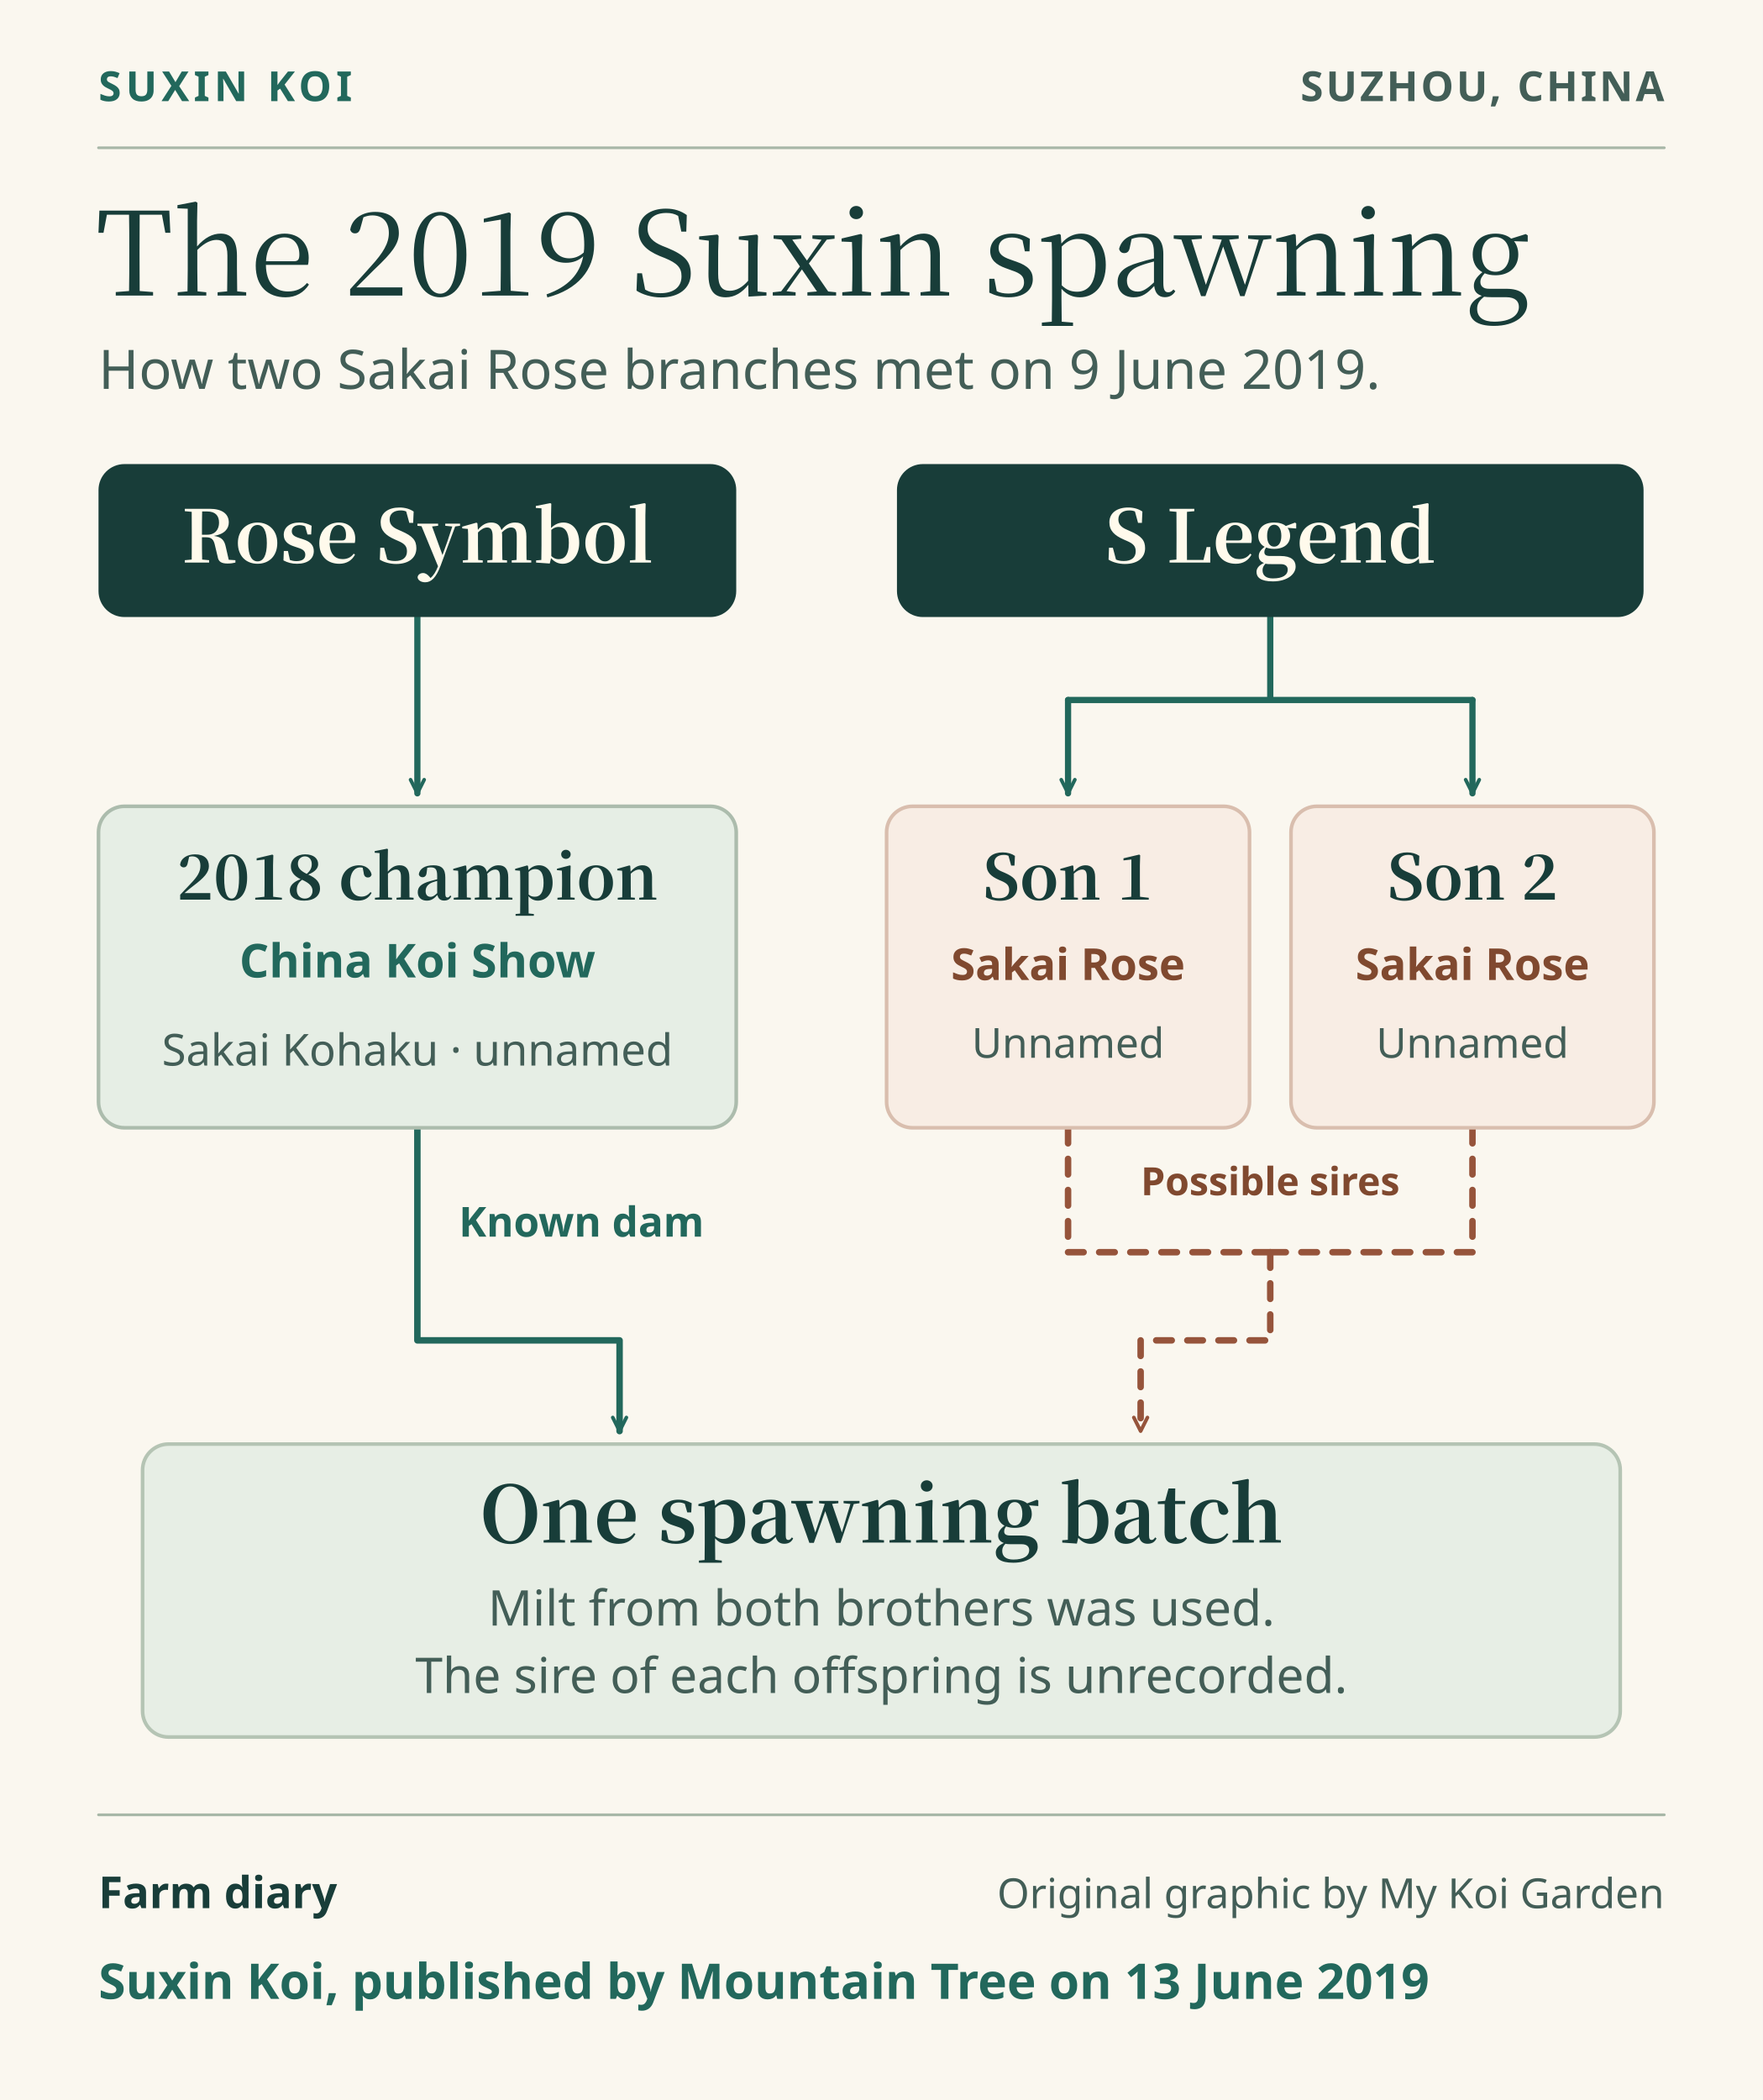
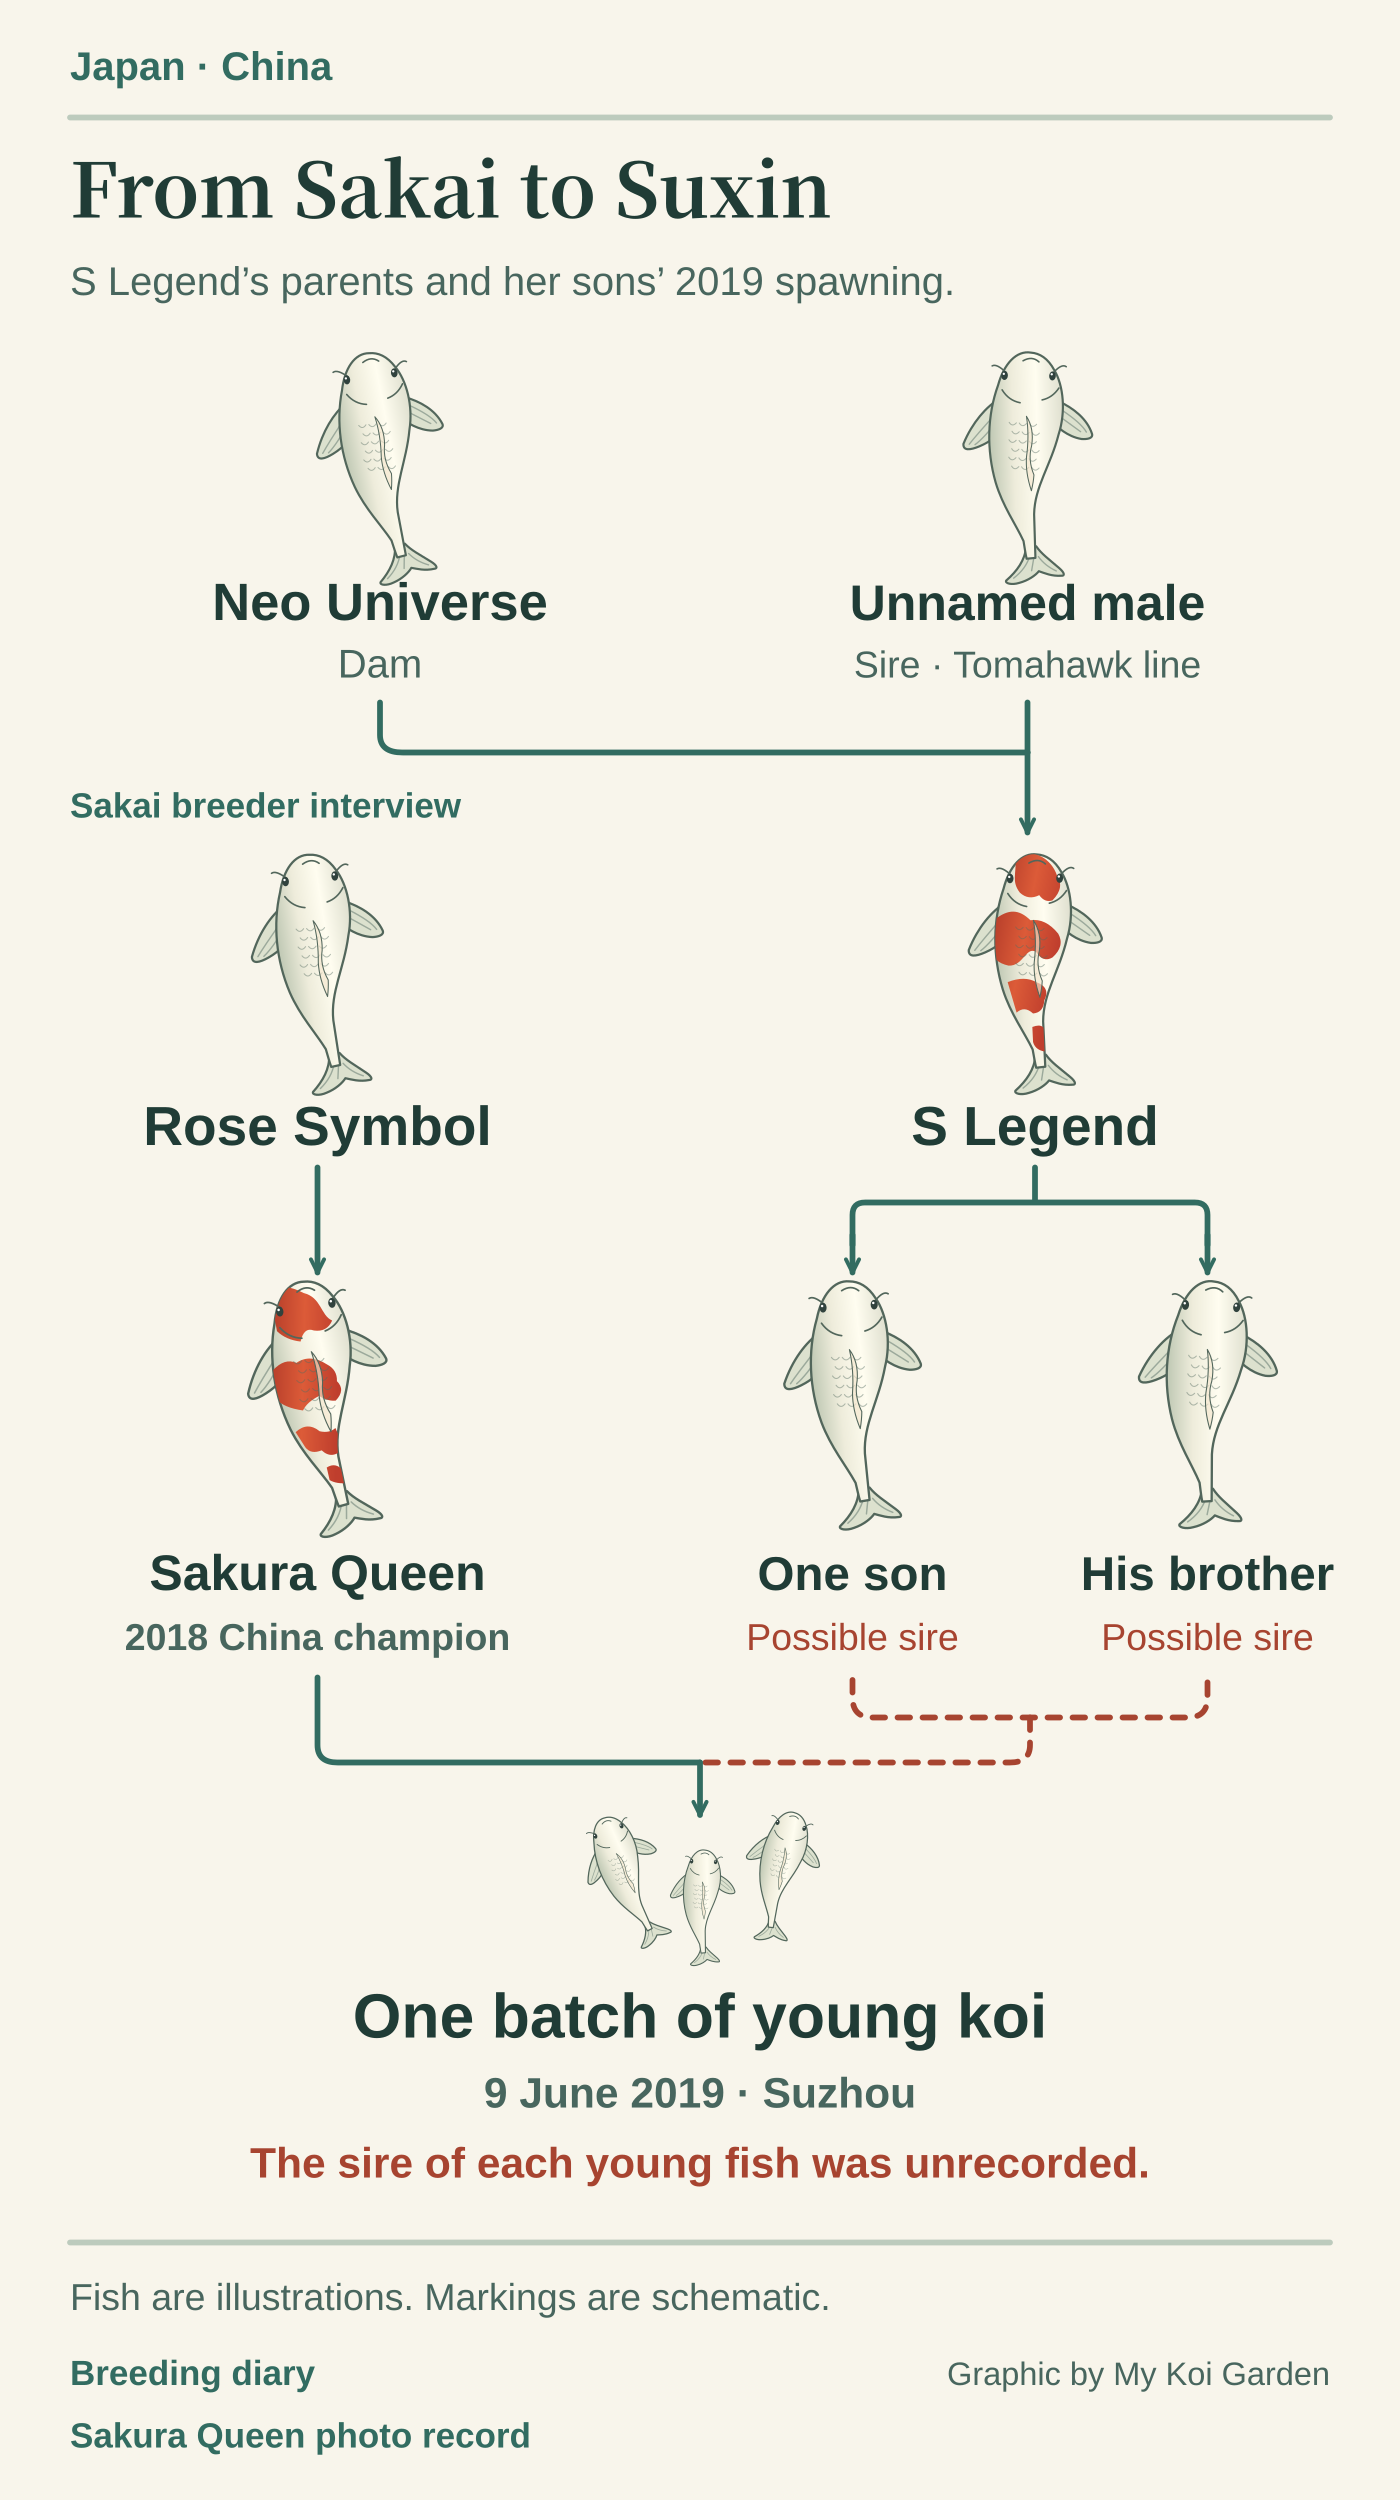
- <svg xmlns="http://www.w3.org/2000/svg" xmlns:xlink="http://www.w3.org/1999/xlink" width="680" height="810" viewBox="0 0 680 810" role="img" aria-labelledby="chart-title chart-description" xml:lang="en" style="max-width:100%; height:auto; display:block;">
+ <svg xmlns="http://www.w3.org/2000/svg" xmlns:xlink="http://www.w3.org/1999/xlink" role="img" aria-labelledby="title desc" xml:lang="en" width="560" height="1000" viewBox="0 0 560 1000">
  <defs>
-     <marker id="dam" viewBox="0 0 8 8" refX="7" refY="4" markerWidth="7" markerHeight="7" orient="auto" markerUnits="userSpaceOnUse">
-       <path d="M1 1 L7 4 L1 7" fill="none" stroke="#22685C" stroke-width="1.6" stroke-linecap="round" stroke-linejoin="round" />
+     <linearGradient id="skin" x1="0" x2="1" y1="0.3" y2="0">
+       <stop offset="0" stop-color="#c3cbb7" />
+       <stop offset=".28" stop-color="#eeecdb" />
+       <stop offset=".59" stop-color="#fffdf0" />
+       <stop offset="1" stop-color="#d8d9c8" />
+     </linearGradient>
+     <linearGradient id="pigment" x1="0" x2="1" y1="0" y2=".4">
+       <stop stop-color="#ad3727" />
+       <stop offset=".54" stop-color="#dc5b38" />
+       <stop offset="1" stop-color="#bf3e2d" />
+     </linearGradient>
+     <marker id="arr" viewBox="0 0 8 8" refX="7" refY="4" markerWidth="7" markerHeight="7" orient="auto" markerUnits="userSpaceOnUse">
+       <path d="M1 1 L7 4 L1 7" stroke="#326c61" stroke-width="1.8" fill="none" stroke-linecap="round" stroke-linejoin="round" />
    </marker>
-     <marker id="sire" viewBox="0 0 8 8" refX="7" refY="4" markerWidth="7" markerHeight="7" orient="auto" markerUnits="userSpaceOnUse">
-       <path d="M1 1 L7 4 L1 7" fill="none" stroke="#96543B" stroke-width="1.6" stroke-linecap="round" stroke-linejoin="round" />
-     </marker>
+     <clipPath id="clipK">
+       <path d="M -2 -62 C -12 -63 -20 -53 -23 -38 C -29 -17 -28 7 -20 29 C -14 45 -4 57 2 68 C 3 72 4 77 5 80 L 11 79 C 10 68 9 60 8 49 C 7 30 17 15 21 -7 C 25 -23 22 -41 15 -51 C 10 -59 4 -62 -2 -62 Z" />
+     </clipPath>
+     <g id="koi0" stroke="#52665b" stroke-width="1.5" stroke-linejoin="round" stroke-linecap="round">
+       <path d="M 4 72 C 4 81 -1 89 -8 96 C -9 98 -4 99 1 97 C 7 95 12 91 14 88 C 18 89 23 91 30 90 C 32 90 32 88 28 85 C 20 79 15 76 11 71 Z" fill="#dce1ce" />
+       <path d="M -21 -29 C -30 -23 -39 -11 -44 4 C -44 9 -39 8 -33 5 C -25 1 -20 -4 -17 -11 Z" fill="#dce1ce" />
+       <path d="M 19 -30 C 30 -26 40 -19 44 -9 C 45 -6 41 -5 37 -5 C 27 -6 20 -12 15 -16 Z" fill="#dce1ce" />
+       <path d="M-22 -20 Q-36 -2 -40 4 M-20 -16 Q-30 -1 -36 4 M22 -24 Q36 -16 40 -10 M20 -20 L36 -10 M7 78 Q5 87 -3 94 M10 78 L9 88 M13 78 Q18 84 26 87" stroke="#9ba99b" fill="none" stroke-width=".95" />
+       <path d="M -2 -62 C -12 -63 -20 -53 -23 -38 C -29 -17 -28 7 -20 29 C -14 45 -4 57 2 68 C 3 72 4 77 5 80 L 11 79 C 10 68 9 60 8 49 C 7 30 17 15 21 -7 C 25 -23 22 -41 15 -51 C 10 -59 4 -62 -2 -62 Z" fill="url(#skin)" />
+       <path clip-path="url(#clipK)" d="M-24 -59 Q-15 -63 -3 -55 C8 -51 6 -40 13 -36 Q9 -29 1 -31 Q-5 -34 -8 -25 Q-17 -27 -22 -33 Z M-27 -9 Q-19 -16 -12 -12 Q-3 -17 7 -9 Q13 -5 12 2 Q17 8 10 14 Q5 14 0 10 Q-8 13 -11 18 Q-23 15 -27 9 Z M-17 31 Q-9 25 -2 32 Q4 34 8 31 L12 44 Q4 51 -2 44 Q-9 46 -12 41 Z M0 55 Q6 52 10 58 L12 66 Q5 66 1 63 Z" stroke="none" fill="url(#pigment)" />
+       <g fill="none" stroke="#546b60" stroke-width=".7" opacity=".44">
+         <path d="M -13.6 -13 q 2.4 3.3 5 0" />
+         <path d="M -6.6 -13 q 2.4 3.3 5 0" />
+         <path d="M 0.4 -13 q 2.4 3.3 5 0" />
+         <path d="M -11.2 -7 q 2.4 3.3 5 0" />
+         <path d="M -4.2 -7 q 2.4 3.3 5 0" />
+         <path d="M 2.7 -7 q 2.4 3.3 5 0" />
+         <path d="M -12.9 -1 q 2.4 3.3 5 0" />
+         <path d="M -5.9 -1 q 2.4 3.3 5 0" />
+         <path d="M 1.1 -1 q 2.4 3.3 5 0" />
+         <path d="M -10.6 5 q 2.4 3.3 5 0" />
+         <path d="M -3.6 5 q 2.4 3.3 5 0" />
+         <path d="M 3.4 5 q 2.4 3.3 5 0" />
+         <path d="M -12.2 11 q 2.4 3.3 5 0" />
+         <path d="M -5.2 11 q 2.4 3.3 5 0" />
+         <path d="M 1.8 11 q 2.4 3.3 5 0" />
+         <path d="M -9.8 17 q 2.4 3.3 5 0" />
+         <path d="M -2.9 17 q 2.4 3.3 5 0" />
+         <path d="M 4.2 17 q 2.4 3.3 5 0" />
+       </g>
+       <path d="M-20 -35 Q-15 -28 -7 -27 M8 -30 Q15 -32 19 -39 M-7 -56 Q-1 -60 4 -56 M-18 -47 Q-25 -53 -28 -51 M15 -50 Q20 -56 23 -54" fill="none" stroke-width="1.1" />
+       <path d="M-2 -18 Q1 -5 0 10 Q0 21 5 33 Q6 27 6 22 Q1 12 3 2 Q4 -10 -2 -18 Z" fill="#f4e7ce" fill-opacity=".65" stroke-width=".7" />
+       <ellipse cx="-19" cy="-45" rx="2.3" ry="3.1" fill="#30423d" stroke="none" />
+       <circle cx="-19.6" cy="-46.1" r=".8" fill="white" stroke="none" />
+       <ellipse cx="14" cy="-47" rx="2.3" ry="3.1" fill="#30423d" stroke="none" />
+       <circle cx="13.4" cy="-48.1" r=".8" fill="white" stroke="none" />
+     </g>
+     <g id="koi1" stroke="#52665b" stroke-width="1.5" stroke-linejoin="round" stroke-linecap="round">
+       <path d="M 4 72 C 4 81 -1 89 -8 96 C -9 98 -4 99 1 97 C 7 95 12 91 14 88 C 18 89 23 91 30 90 C 32 90 32 88 28 85 C 20 79 15 76 11 71 Z" fill="#dce1ce" />
+       <path d="M -21 -29 C -30 -23 -39 -11 -44 4 C -44 9 -39 8 -33 5 C -25 1 -20 -4 -17 -11 Z" fill="#dce1ce" />
+       <path d="M 19 -30 C 30 -26 40 -19 44 -9 C 45 -6 41 -5 37 -5 C 27 -6 20 -12 15 -16 Z" fill="#dce1ce" />
+       <path d="M-22 -20 Q-36 -2 -40 4 M-20 -16 Q-30 -1 -36 4 M22 -24 Q36 -16 40 -10 M20 -20 L36 -10 M7 78 Q5 87 -3 94 M10 78 L9 88 M13 78 Q18 84 26 87" stroke="#9ba99b" fill="none" stroke-width=".95" />
+       <path d="M -2 -62 C -12 -63 -20 -53 -23 -38 C -29 -17 -28 7 -20 29 C -14 45 -4 57 2 68 C 3 72 4 77 5 80 L 11 79 C 10 68 9 60 8 49 C 7 30 17 15 21 -7 C 25 -23 22 -41 15 -51 C 10 -59 4 -62 -2 -62 Z" fill="url(#skin)" />
+       <path clip-path="url(#clipK)" d="M -16 -59 C -4 -67 8 -59 12 -49 Q18 -41 10 -32 Q5 -30 1 -35 Q-6 -31 -12 -36 C-18 -43 -15 -48 -16 -59 Z M-28 -17 C-19 -25 -12 -25 -4 -18 Q6 -20 15 -10 Q20 -2 12 6 Q6 10 1 3 C -6 -1 -7 13 -17 13 Q-28 11 -27 4 Z M -17 24 Q-6 19 2 23 Q12 26 8 35 Q8 43 1 44 Q-5 39 -10 44 Z M1 53 Q10 49 10 59 L12 69 Q4 69 2 63 Z" stroke="none" fill="url(#pigment)" />
+       <g fill="none" stroke="#546b60" stroke-width=".7" opacity=".44">
+         <path d="M -13.6 -13 q 2.4 3.3 5 0" />
+         <path d="M -6.6 -13 q 2.4 3.3 5 0" />
+         <path d="M 0.4 -13 q 2.4 3.3 5 0" />
+         <path d="M -11.2 -7 q 2.4 3.3 5 0" />
+         <path d="M -4.2 -7 q 2.4 3.3 5 0" />
+         <path d="M 2.7 -7 q 2.4 3.3 5 0" />
+         <path d="M -12.9 -1 q 2.4 3.3 5 0" />
+         <path d="M -5.9 -1 q 2.4 3.3 5 0" />
+         <path d="M 1.1 -1 q 2.4 3.3 5 0" />
+         <path d="M -10.6 5 q 2.4 3.3 5 0" />
+         <path d="M -3.6 5 q 2.4 3.3 5 0" />
+         <path d="M 3.4 5 q 2.4 3.3 5 0" />
+         <path d="M -12.2 11 q 2.4 3.3 5 0" />
+         <path d="M -5.2 11 q 2.4 3.3 5 0" />
+         <path d="M 1.8 11 q 2.4 3.3 5 0" />
+         <path d="M -9.8 17 q 2.4 3.3 5 0" />
+         <path d="M -2.9 17 q 2.4 3.3 5 0" />
+         <path d="M 4.2 17 q 2.4 3.3 5 0" />
+       </g>
+       <path d="M-20 -35 Q-15 -28 -7 -27 M8 -30 Q15 -32 19 -39 M-7 -56 Q-1 -60 4 -56 M-18 -47 Q-25 -53 -28 -51 M15 -50 Q20 -56 23 -54" fill="none" stroke-width="1.1" />
+       <path d="M-2 -18 Q1 -5 0 10 Q0 21 5 33 Q6 27 6 22 Q1 12 3 2 Q4 -10 -2 -18 Z" fill="#f4e7ce" fill-opacity=".65" stroke-width=".7" />
+       <ellipse cx="-19" cy="-45" rx="2.3" ry="3.1" fill="#30423d" stroke="none" />
+       <circle cx="-19.6" cy="-46.1" r=".8" fill="white" stroke="none" />
+       <ellipse cx="14" cy="-47" rx="2.3" ry="3.1" fill="#30423d" stroke="none" />
+       <circle cx="13.4" cy="-48.1" r=".8" fill="white" stroke="none" />
+     </g>
+     <g id="plain" stroke="#52665b" stroke-width="1.5" stroke-linejoin="round" stroke-linecap="round">
+       <path d="M 4 72 C 4 81 -1 89 -8 96 C -9 98 -4 99 1 97 C 7 95 12 91 14 88 C 18 89 23 91 30 90 C 32 90 32 88 28 85 C 20 79 15 76 11 71 Z" fill="#dce1ce" />
+       <path d="M -21 -29 C -30 -23 -39 -11 -44 4 C -44 9 -39 8 -33 5 C -25 1 -20 -4 -17 -11 Z" fill="#dce1ce" />
+       <path d="M 19 -30 C 30 -26 40 -19 44 -9 C 45 -6 41 -5 37 -5 C 27 -6 20 -12 15 -16 Z" fill="#dce1ce" />
+       <path d="M-22 -20 Q-36 -2 -40 4 M-20 -16 Q-30 -1 -36 4 M22 -24 Q36 -16 40 -10 M20 -20 L36 -10 M7 78 Q5 87 -3 94 M10 78 L9 88 M13 78 Q18 84 26 87" stroke="#9ba99b" fill="none" stroke-width=".95" />
+       <path d="M -2 -62 C -12 -63 -20 -53 -23 -38 C -29 -17 -28 7 -20 29 C -14 45 -4 57 2 68 C 3 72 4 77 5 80 L 11 79 C 10 68 9 60 8 49 C 7 30 17 15 21 -7 C 25 -23 22 -41 15 -51 C 10 -59 4 -62 -2 -62 Z" fill="url(#skin)" />
+       <g fill="none" stroke="#546b60" stroke-width=".7" opacity=".44">
+         <path d="M -13.6 -13 q 2.4 3.3 5 0" />
+         <path d="M -6.6 -13 q 2.4 3.3 5 0" />
+         <path d="M 0.4 -13 q 2.4 3.3 5 0" />
+         <path d="M -11.2 -7 q 2.4 3.3 5 0" />
+         <path d="M -4.2 -7 q 2.4 3.3 5 0" />
+         <path d="M 2.7 -7 q 2.4 3.3 5 0" />
+         <path d="M -12.9 -1 q 2.4 3.3 5 0" />
+         <path d="M -5.9 -1 q 2.4 3.3 5 0" />
+         <path d="M 1.1 -1 q 2.4 3.3 5 0" />
+         <path d="M -10.6 5 q 2.4 3.3 5 0" />
+         <path d="M -3.6 5 q 2.4 3.3 5 0" />
+         <path d="M 3.4 5 q 2.4 3.3 5 0" />
+         <path d="M -12.2 11 q 2.4 3.3 5 0" />
+         <path d="M -5.2 11 q 2.4 3.3 5 0" />
+         <path d="M 1.8 11 q 2.4 3.3 5 0" />
+         <path d="M -9.8 17 q 2.4 3.3 5 0" />
+         <path d="M -2.9 17 q 2.4 3.3 5 0" />
+         <path d="M 4.2 17 q 2.4 3.3 5 0" />
+       </g>
+       <path d="M-20 -35 Q-15 -28 -7 -27 M8 -30 Q15 -32 19 -39 M-7 -56 Q-1 -60 4 -56 M-18 -47 Q-25 -53 -28 -51 M15 -50 Q20 -56 23 -54" fill="none" stroke-width="1.1" />
+       <path d="M-2 -18 Q1 -5 0 10 Q0 21 5 33 Q6 27 6 22 Q1 12 3 2 Q4 -10 -2 -18 Z" fill="#f4e7ce" fill-opacity=".65" stroke-width=".7" />
+       <ellipse cx="-19" cy="-45" rx="2.3" ry="3.1" fill="#30423d" stroke="none" />
+       <circle cx="-19.6" cy="-46.1" r=".8" fill="white" stroke="none" />
+       <ellipse cx="14" cy="-47" rx="2.3" ry="3.1" fill="#30423d" stroke="none" />
+       <circle cx="13.4" cy="-48.1" r=".8" fill="white" stroke="none" />
+     </g>
+     <g id="unknown" stroke="#8c978e" stroke-width="1.5" stroke-linejoin="round" stroke-linecap="round">
+       <path d="M 4 72 C 4 81 -1 89 -8 96 C -9 98 -4 99 1 97 C 7 95 12 91 14 88 C 18 89 23 91 30 90 C 32 90 32 88 28 85 C 20 79 15 76 11 71 Z" fill="#f8f8ee" />
+       <path d="M -21 -29 C -30 -23 -39 -11 -44 4 C -44 9 -39 8 -33 5 C -25 1 -20 -4 -17 -11 Z" fill="#f8f8ee" />
+       <path d="M 19 -30 C 30 -26 40 -19 44 -9 C 45 -6 41 -5 37 -5 C 27 -6 20 -12 15 -16 Z" fill="#f8f8ee" />
+       <path d="M-22 -20 Q-36 -2 -40 4 M-20 -16 Q-30 -1 -36 4 M22 -24 Q36 -16 40 -10 M20 -20 L36 -10 M7 78 Q5 87 -3 94 M10 78 L9 88 M13 78 Q18 84 26 87" stroke="#9ba99b" fill="none" stroke-width=".95" />
+       <path d="M -2 -62 C -12 -63 -20 -53 -23 -38 C -29 -17 -28 7 -20 29 C -14 45 -4 57 2 68 C 3 72 4 77 5 80 L 11 79 C 10 68 9 60 8 49 C 7 30 17 15 21 -7 C 25 -23 22 -41 15 -51 C 10 -59 4 -62 -2 -62 Z" fill="#eef0e7" />
+       <path d="M-20 -35 Q-15 -28 -7 -27 M8 -30 Q15 -32 19 -39 M-7 -56 Q-1 -60 4 -56 M-18 -47 Q-25 -53 -28 -51 M15 -50 Q20 -56 23 -54" fill="none" stroke-width="1.1" />
+       <path d="M-2 -18 Q1 -5 0 10 Q0 21 5 33 Q6 27 6 22 Q1 12 3 2 Q4 -10 -2 -18 Z" fill="#f4e7ce" fill-opacity=".65" stroke-width=".7" />
+       <ellipse cx="-19" cy="-45" rx="2.3" ry="3.1" fill="#30423d" stroke="none" />
+       <circle cx="-19.6" cy="-46.1" r=".8" fill="white" stroke="none" />
+       <ellipse cx="14" cy="-47" rx="2.3" ry="3.1" fill="#30423d" stroke="none" />
+       <circle cx="13.4" cy="-48.1" r=".8" fill="white" stroke="none" />
+     </g>
  </defs>
-   <rect x="0" y="0" width="680" height="810" fill="#FAF7EF" rx="0" />
-   <text x="38" y="39" font-family="'Noto Sans', 'Noto Sans CJK SC', 'PingFang SC', 'Microsoft YaHei', Arial, sans-serif" font-size="16" font-weight="700" fill="#22685C" text-anchor="start" letter-spacing="1.7">SUXIN KOI</text>
-   <text x="642" y="39" font-family="'Noto Sans', 'Noto Sans CJK SC', 'PingFang SC', 'Microsoft YaHei', Arial, sans-serif" font-size="16" font-weight="550" fill="#435E57" text-anchor="end" letter-spacing="1">SUZHOU, CHINA</text>
-   <path d="M38 57 H642" fill="none" stroke="#A7B7A7" stroke-width="1.05" stroke-linecap="round" stroke-linejoin="round" />
-   <text x="37" y="114" font-family="'Georgia', 'Bitstream Charter', 'Noto Serif CJK SC', 'Songti SC', serif" font-size="45" font-weight="500" fill="#183D39" text-anchor="start">The 2019 Suxin spawning</text>
-   <text x="38" y="150" font-family="'Noto Sans', 'Noto Sans CJK SC', 'PingFang SC', 'Microsoft YaHei', Arial, sans-serif" font-size="21" font-weight="400" fill="#435E57" text-anchor="start">How two Sakai Rose branches met on 9 June 2019.</text>
-   <g id="reported-relationships">
-     <path d="M161 238 V306" fill="none" stroke="#22685C" stroke-width="2.4" stroke-linecap="round" stroke-linejoin="round" marker-end="url(#dam)" />
-     <path d="M490 238 V270 M412 270 H568" fill="none" stroke="#22685C" stroke-width="2.4" stroke-linecap="round" stroke-linejoin="round" />
-     <path d="M412 270 V306" fill="none" stroke="#22685C" stroke-width="2.4" stroke-linecap="round" stroke-linejoin="round" marker-end="url(#dam)" />
-     <path d="M568 270 V306" fill="none" stroke="#22685C" stroke-width="2.4" stroke-linecap="round" stroke-linejoin="round" marker-end="url(#dam)" />
-     <path d="M412 435 V483 H490" fill="none" stroke="#96543B" stroke-width="2.5" stroke-linecap="round" stroke-linejoin="round" stroke-dasharray="6 6" />
-     <path d="M568 435 V483 H490" fill="none" stroke="#96543B" stroke-width="2.5" stroke-linecap="round" stroke-linejoin="round" stroke-dasharray="6 6" />
-     <path d="M490 483 V517 H440 V552" fill="none" stroke="#96543B" stroke-width="2.5" stroke-linecap="round" stroke-linejoin="round" marker-end="url(#sire)" stroke-dasharray="6 6" />
-     <path d="M161 435 V517 H239 V552" fill="none" stroke="#22685C" stroke-width="2.5" stroke-linecap="round" stroke-linejoin="round" marker-end="url(#dam)" />
+   <rect width="560" height="1000" fill="#f8f5eb" />
+   <text x="28" y="32" text-anchor="start" font-family="Arial, 'Noto Sans CJK SC', 'Noto Sans CJK JP', sans-serif" font-size="16" font-weight="700" fill="#326c61">Japan · China</text>
+   <path d="M28 47 H532" fill="none" stroke="#bdcbbd" stroke-width="2.3" stroke-linecap="round" stroke-linejoin="round" />
+   <text x="28" y="87" text-anchor="start" font-family="Georgia, 'Noto Serif CJK SC', 'Noto Serif CJK JP', serif" font-size="30" font-weight="550" fill="#203c36">From Sakai to Suxin</text>
+   <text x="28" y="118" text-anchor="start" font-family="Arial, 'Noto Sans CJK SC', 'Noto Sans CJK JP', sans-serif" font-size="16" font-weight="400" fill="#48665e">S Legend’s parents and her sons’ 2019 spawning.</text>
+   <use href="#plain" xlink:href="#plain" transform="translate(152 177) rotate(-5) scale(0.58)" />
+   <use href="#plain" xlink:href="#plain" transform="translate(411 177) rotate(4) scale(0.58)" />
+   <text x="152" y="248" text-anchor="middle" font-family="Arial, 'Noto Sans CJK SC', 'Noto Sans CJK JP', sans-serif" font-size="21" font-weight="650" fill="#203c36">Neo Universe</text>
+   <text x="411" y="248" text-anchor="middle" font-family="Arial, 'Noto Sans CJK SC', 'Noto Sans CJK JP', sans-serif" font-size="20" font-weight="630" fill="#203c36">Unnamed male</text>
+   <text x="152" y="271" text-anchor="middle" font-family="Arial, 'Noto Sans CJK SC', 'Noto Sans CJK JP', sans-serif" font-size="16" font-weight="500" fill="#48665e">Dam</text>
+   <text x="411" y="271" text-anchor="middle" font-family="Arial, 'Noto Sans CJK SC', 'Noto Sans CJK JP', sans-serif" font-size="15" font-weight="500" fill="#48665e">Sire · Tomahawk line</text>
+   <path d="M152 281 V294 Q152 301 161 301 H411" fill="none" stroke="#326c61" stroke-width="2.3" stroke-linecap="round" stroke-linejoin="round" />
+   <path d="M411 281 V301" fill="none" stroke="#326c61" stroke-width="2.3" stroke-linecap="round" stroke-linejoin="round" />
+   <path d="M411 301 V333" fill="none" stroke="#326c61" stroke-width="2.3" stroke-linecap="round" stroke-linejoin="round" marker-end="url(#arr)" />
+   <a href="https://gilakoi2022.blogspot.com/2018/10/ikan-koi-termahal-di-dunia-s-legend.html" xlink:href="https://gilakoi2022.blogspot.com/2018/10/ikan-koi-termahal-di-dunia-s-legend.html">
+     <text x="28" y="327" text-anchor="start" font-family="Arial, 'Noto Sans CJK SC', 'Noto Sans CJK JP', sans-serif" font-size="14" font-weight="650" fill="#326c61">Sakai breeder interview</text>
+   </a>
+   <g transform="translate(0 202)">
+     <use href="#plain" xlink:href="#plain" transform="translate(127 177) rotate(-3) scale(0.6)" />
+     <use href="#koi1" xlink:href="#koi1" transform="translate(414 177) rotate(3) scale(0.6)" />
+     <text x="127" y="256" text-anchor="middle" font-family="Arial, 'Noto Sans CJK SC', 'Noto Sans CJK JP', sans-serif" font-size="22" font-weight="650" fill="#203c36">Rose Symbol</text>
+     <text x="414" y="256" text-anchor="middle" font-family="Arial, 'Noto Sans CJK SC', 'Noto Sans CJK JP', sans-serif" font-size="22" font-weight="650" fill="#203c36">S Legend</text>
+     <path d="M127 265 V307" fill="none" stroke="#326c61" stroke-width="2.3" stroke-linecap="round" stroke-linejoin="round" marker-end="url(#arr)" />
+     <path d="M414 265 V279 M341 296 V284 Q341 279 346 279 H478 Q483 279 483 284 V296" fill="none" stroke="#326c61" stroke-width="2.3" stroke-linecap="round" stroke-linejoin="round" />
+     <path d="M341 292 V307" fill="none" stroke="#326c61" stroke-width="2.3" stroke-linecap="round" stroke-linejoin="round" marker-end="url(#arr)" />
+     <path d="M483 292 V307" fill="none" stroke="#326c61" stroke-width="2.3" stroke-linecap="round" stroke-linejoin="round" marker-end="url(#arr)" />
+     <use href="#koi0" xlink:href="#koi0" transform="translate(127 350) rotate(-6) scale(0.64)" />
+     <use href="#plain" xlink:href="#plain" transform="translate(341 349) rotate(0) scale(0.62)" />
+     <use href="#plain" xlink:href="#plain" transform="translate(483 349) rotate(6) scale(0.62)" />
+     <text x="127" y="434" text-anchor="middle" font-family="Arial, 'Noto Sans CJK SC', 'Noto Sans CJK JP', sans-serif" font-size="20" font-weight="650" fill="#203c36">Sakura Queen</text>
+     <text x="127" y="458" text-anchor="middle" font-family="Arial, 'Noto Sans CJK SC', 'Noto Sans CJK JP', sans-serif" font-size="15" font-weight="550" fill="#48665e">2018 China champion</text>
+     <text x="341" y="434" text-anchor="middle" font-family="Arial, 'Noto Sans CJK SC', 'Noto Sans CJK JP', sans-serif" font-size="19" font-weight="630" fill="#203c36">One son</text>
+     <text x="483" y="434" text-anchor="middle" font-family="Arial, 'Noto Sans CJK SC', 'Noto Sans CJK JP', sans-serif" font-size="19" font-weight="630" fill="#203c36">His brother</text>
+     <text x="341" y="458" text-anchor="middle" font-family="Arial, 'Noto Sans CJK SC', 'Noto Sans CJK JP', sans-serif" font-size="15" font-weight="500" fill="#a74430">Possible sire</text>
+     <text x="483" y="458" text-anchor="middle" font-family="Arial, 'Noto Sans CJK SC', 'Noto Sans CJK JP', sans-serif" font-size="15" font-weight="500" fill="#a74430">Possible sire</text>
+     <path d="M127 469 V496 Q127 503 135 503 H280" fill="none" stroke="#326c61" stroke-width="2.3" stroke-linecap="round" stroke-linejoin="round" />
+     <path d="M341 470 V477 Q341 485 349 485 H475 Q483 485 483 477 V470" fill="none" stroke="#a74430" stroke-width="2.3" stroke-linecap="round" stroke-linejoin="round" stroke-dasharray="5 5" />
+     <path d="M412 485 V496 Q412 503 404 503 H280" fill="none" stroke="#a74430" stroke-width="2.3" stroke-linecap="round" stroke-linejoin="round" stroke-dasharray="5 5" />
+     <path d="M280 503 V524" fill="none" stroke="#326c61" stroke-width="2.3" stroke-linecap="round" stroke-linejoin="round" marker-end="url(#arr)" />
+     <use href="#plain" xlink:href="#plain" transform="translate(249 545) rotate(-18) scale(0.34)" />
+     <use href="#plain" xlink:href="#plain" transform="translate(281 556) rotate(5) scale(0.29)" />
+     <use href="#plain" xlink:href="#plain" transform="translate(313 543) rotate(16) scale(0.33)" />
+     <text x="280" y="613" text-anchor="middle" font-family="Arial, 'Noto Sans CJK SC', 'Noto Sans CJK JP', sans-serif" font-size="25" font-weight="650" fill="#203c36">One batch of young koi</text>
+     <text x="280" y="641" text-anchor="middle" font-family="Arial, 'Noto Sans CJK SC', 'Noto Sans CJK JP', sans-serif" font-size="17" font-weight="570" fill="#48665e">9 June 2019 · Suzhou</text>
+     <text x="280" y="669" text-anchor="middle" font-family="Arial, 'Noto Sans CJK SC', 'Noto Sans CJK JP', sans-serif" font-size="17" font-weight="550" fill="#a74430">The sire of each young fish was unrecorded.</text>
+     <path d="M28 695 H532" fill="none" stroke="#bdcbbd" stroke-width="2.3" stroke-linecap="round" stroke-linejoin="round" />
+     <text x="28" y="722" text-anchor="start" font-family="Arial, 'Noto Sans CJK SC', 'Noto Sans CJK JP', sans-serif" font-size="15" font-weight="500" fill="#48665e">Fish are illustrations. Markings are schematic.</text>
+     <a href="https://www.gzshanshu.com/page204?article_id=365" xlink:href="https://www.gzshanshu.com/page204?article_id=365">
+       <text x="28" y="752" text-anchor="start" font-family="Arial, 'Noto Sans CJK SC', 'Noto Sans CJK JP', sans-serif" font-size="14" font-weight="650" fill="#326c61">Breeding diary</text>
+     </a>
+     <a href="https://nishikigoi-alliance.com/founders/2" xlink:href="https://nishikigoi-alliance.com/founders/2">
+       <text x="28" y="777" text-anchor="start" font-family="Arial, 'Noto Sans CJK SC', 'Noto Sans CJK JP', sans-serif" font-size="14" font-weight="650" fill="#326c61">Sakura Queen photo record</text>
+     </a>
+     <text x="532" y="752" text-anchor="end" font-family="Arial, 'Noto Sans CJK SC', 'Noto Sans CJK JP', sans-serif" font-size="13" font-weight="400" fill="#48665e">Graphic by My Koi Garden</text>
  </g>
-   <g id="rose-symbol">
-     <rect x="38" y="179" width="246" height="59" fill="#183D39" rx="10" />
-     <text x="161" y="217" font-family="'Georgia', 'Bitstream Charter', 'Noto Serif CJK SC', 'Songti SC', serif" font-size="28" font-weight="600" fill="#FFFAEC" text-anchor="middle">Rose Symbol</text>
-   </g>
-   <g id="s-legend">
-     <rect x="346" y="179" width="288" height="59" fill="#183D39" rx="10" />
-     <text x="490" y="217" font-family="'Georgia', 'Bitstream Charter', 'Noto Serif CJK SC', 'Songti SC', serif" font-size="28" font-weight="600" fill="#FFFAEC" text-anchor="middle">S Legend</text>
-   </g>
-   <g id="champion-dam">
-     <rect x="38" y="311" width="246" height="124" fill="#E6EEE5" rx="10" stroke="#ACBCAD" stroke-width="1.4" />
-     <text x="161" y="347" font-family="'Georgia', 'Bitstream Charter', 'Noto Serif CJK SC', 'Songti SC', serif" font-size="24" font-weight="650" fill="#183D39" text-anchor="middle">2018 champion</text>
-     <text x="161" y="377" font-family="'Noto Sans', 'Noto Sans CJK SC', 'PingFang SC', 'Microsoft YaHei', Arial, sans-serif" font-size="18" font-weight="650" fill="#22685C" text-anchor="middle">China Koi Show</text>
-     <text x="161" y="411" font-family="'Noto Sans', 'Noto Sans CJK SC', 'PingFang SC', 'Microsoft YaHei', Arial, sans-serif" font-size="17" font-weight="400" fill="#435E57" text-anchor="middle">Sakai Kohaku · unnamed</text>
-   </g>
-   <g id="son-1">
-     <rect x="342" y="311" width="140" height="124" fill="#F8EDE4" rx="10" stroke="#D9BEAE" stroke-width="1.4" />
-     <text x="412" y="347" font-family="'Georgia', 'Bitstream Charter', 'Noto Serif CJK SC', 'Songti SC', serif" font-size="24" font-weight="650" fill="#183D39" text-anchor="middle">Son 1</text>
-     <text x="412" y="378" font-family="'Noto Sans', 'Noto Sans CJK SC', 'PingFang SC', 'Microsoft YaHei', Arial, sans-serif" font-size="17" font-weight="600" fill="#80492F" text-anchor="middle">Sakai Rose</text>
-     <text x="412" y="408" font-family="'Noto Sans', 'Noto Sans CJK SC', 'PingFang SC', 'Microsoft YaHei', Arial, sans-serif" font-size="16" font-weight="400" fill="#435E57" text-anchor="middle">Unnamed</text>
-   </g>
-   <g id="son-2">
-     <rect x="498" y="311" width="140" height="124" fill="#F8EDE4" rx="10" stroke="#D9BEAE" stroke-width="1.4" />
-     <text x="568" y="347" font-family="'Georgia', 'Bitstream Charter', 'Noto Serif CJK SC', 'Songti SC', serif" font-size="24" font-weight="650" fill="#183D39" text-anchor="middle">Son 2</text>
-     <text x="568" y="378" font-family="'Noto Sans', 'Noto Sans CJK SC', 'PingFang SC', 'Microsoft YaHei', Arial, sans-serif" font-size="17" font-weight="600" fill="#80492F" text-anchor="middle">Sakai Rose</text>
-     <text x="568" y="408" font-family="'Noto Sans', 'Noto Sans CJK SC', 'PingFang SC', 'Microsoft YaHei', Arial, sans-serif" font-size="16" font-weight="400" fill="#435E57" text-anchor="middle">Unnamed</text>
-   </g>
-   <text x="177" y="477" font-family="'Noto Sans', 'Noto Sans CJK SC', 'PingFang SC', 'Microsoft YaHei', Arial, sans-serif" font-size="16" font-weight="600" fill="#22685C" text-anchor="start">Known dam</text>
-   <text x="490" y="461" font-family="'Noto Sans', 'Noto Sans CJK SC', 'PingFang SC', 'Microsoft YaHei', Arial, sans-serif" font-size="15" font-weight="650" fill="#80492F" text-anchor="middle">Possible sires</text>
-   <g id="suxin-batch">
-     <rect x="55" y="557" width="570" height="113" fill="#E7EEE5" rx="10" stroke="#B5C4B4" stroke-width="1.4" />
-     <text x="340" y="595" font-family="'Georgia', 'Bitstream Charter', 'Noto Serif CJK SC', 'Songti SC', serif" font-size="30" font-weight="550" fill="#183D39" text-anchor="middle">One spawning batch</text>
-     <text x="340" y="627" font-family="'Noto Sans', 'Noto Sans CJK SC', 'PingFang SC', 'Microsoft YaHei', Arial, sans-serif" font-size="19" font-weight="400" fill="#435E57" text-anchor="middle">Milt from both brothers was used.</text>
-     <text x="340" y="653" font-family="'Noto Sans', 'Noto Sans CJK SC', 'PingFang SC', 'Microsoft YaHei', Arial, sans-serif" font-size="19" font-weight="400" fill="#435E57" text-anchor="middle">The sire of each offspring is unrecorded.</text>
-   </g>
-   <path d="M38 700 H642" fill="none" stroke="#A7B7A7" stroke-width="1.05" stroke-linecap="round" stroke-linejoin="round" />
-   <text x="38" y="736" font-family="'Noto Sans', 'Noto Sans CJK SC', 'PingFang SC', 'Microsoft YaHei', Arial, sans-serif" font-size="17" font-weight="650" fill="#183D39" text-anchor="start">Farm diary</text>
-   <text x="642" y="736" font-family="'Noto Sans', 'Noto Sans CJK SC', 'PingFang SC', 'Microsoft YaHei', Arial, sans-serif" font-size="16" font-weight="500" fill="#435E57" text-anchor="end">Original graphic by My Koi Garden</text>
-   <a href="https://www.gzshanshu.com/page204?article_id=365" xlink:href="https://www.gzshanshu.com/page204?article_id=365" target="_blank">
-     <text x="38" y="771" font-family="'Noto Sans', 'Noto Sans CJK SC', 'PingFang SC', 'Microsoft YaHei', Arial, sans-serif" font-size="19" font-weight="550" fill="#22685C" text-anchor="start">Suxin Koi, published by Mountain Tree on 13 June 2019</text>
-   </a>
</svg>
